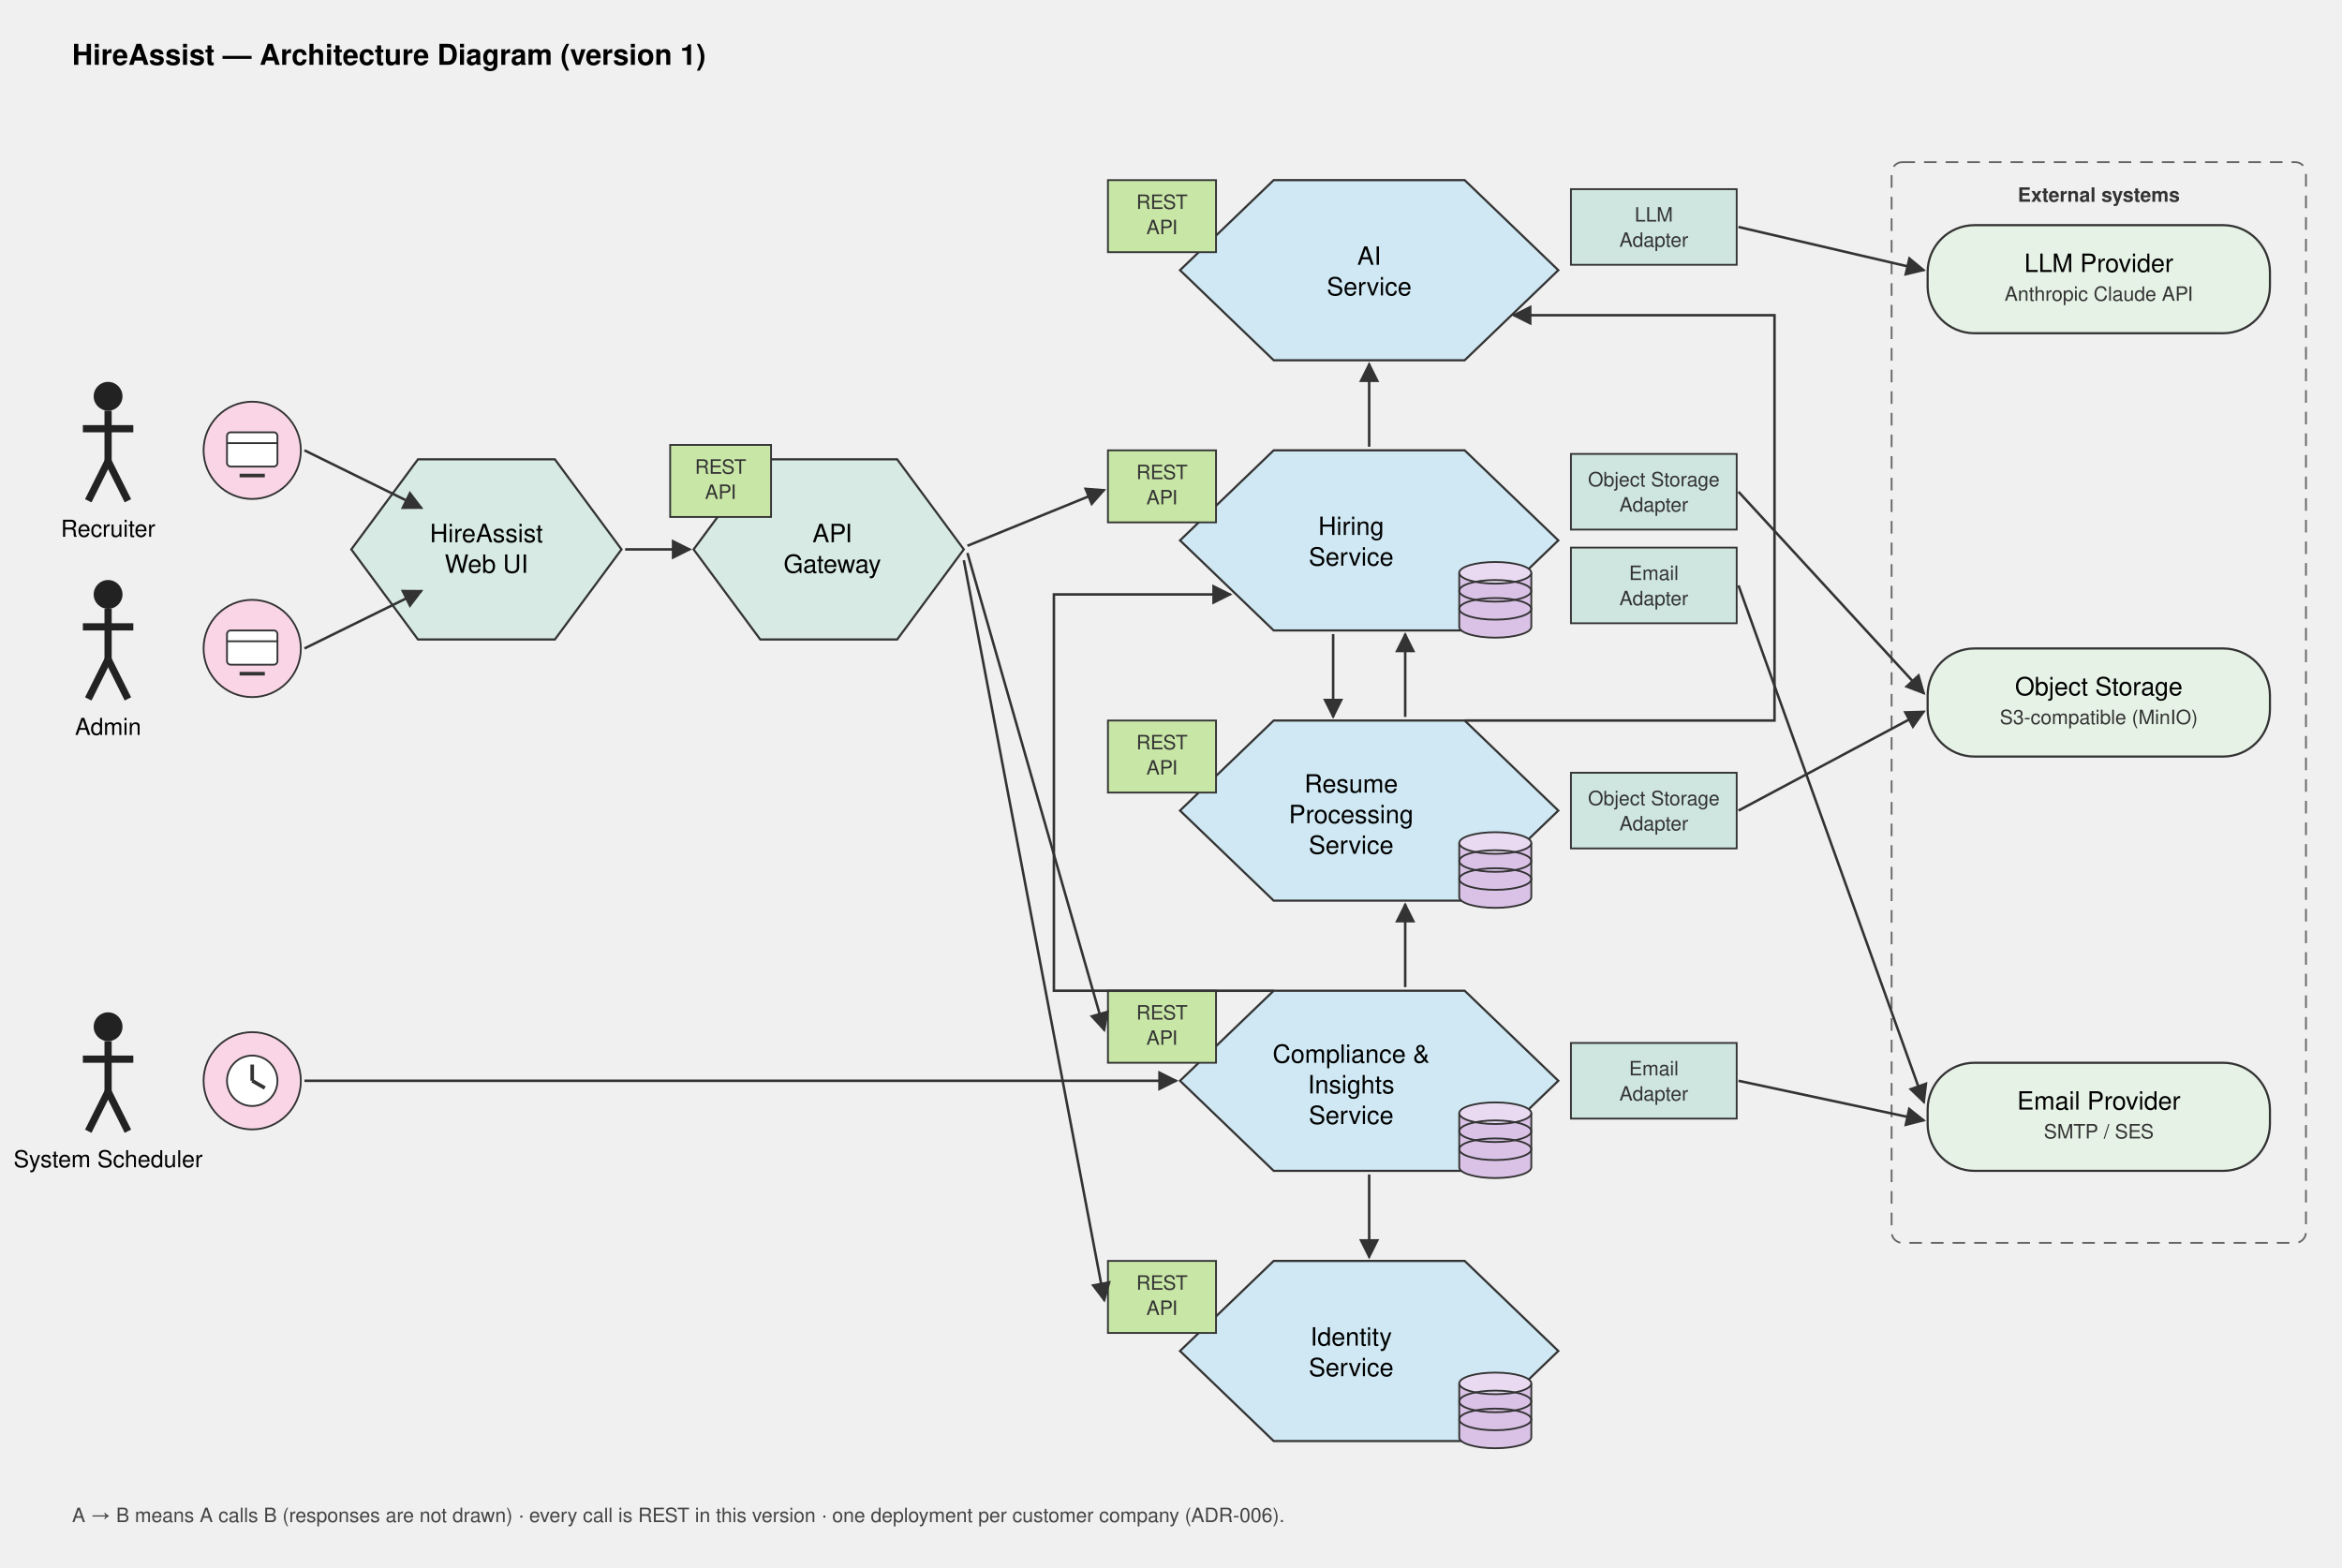
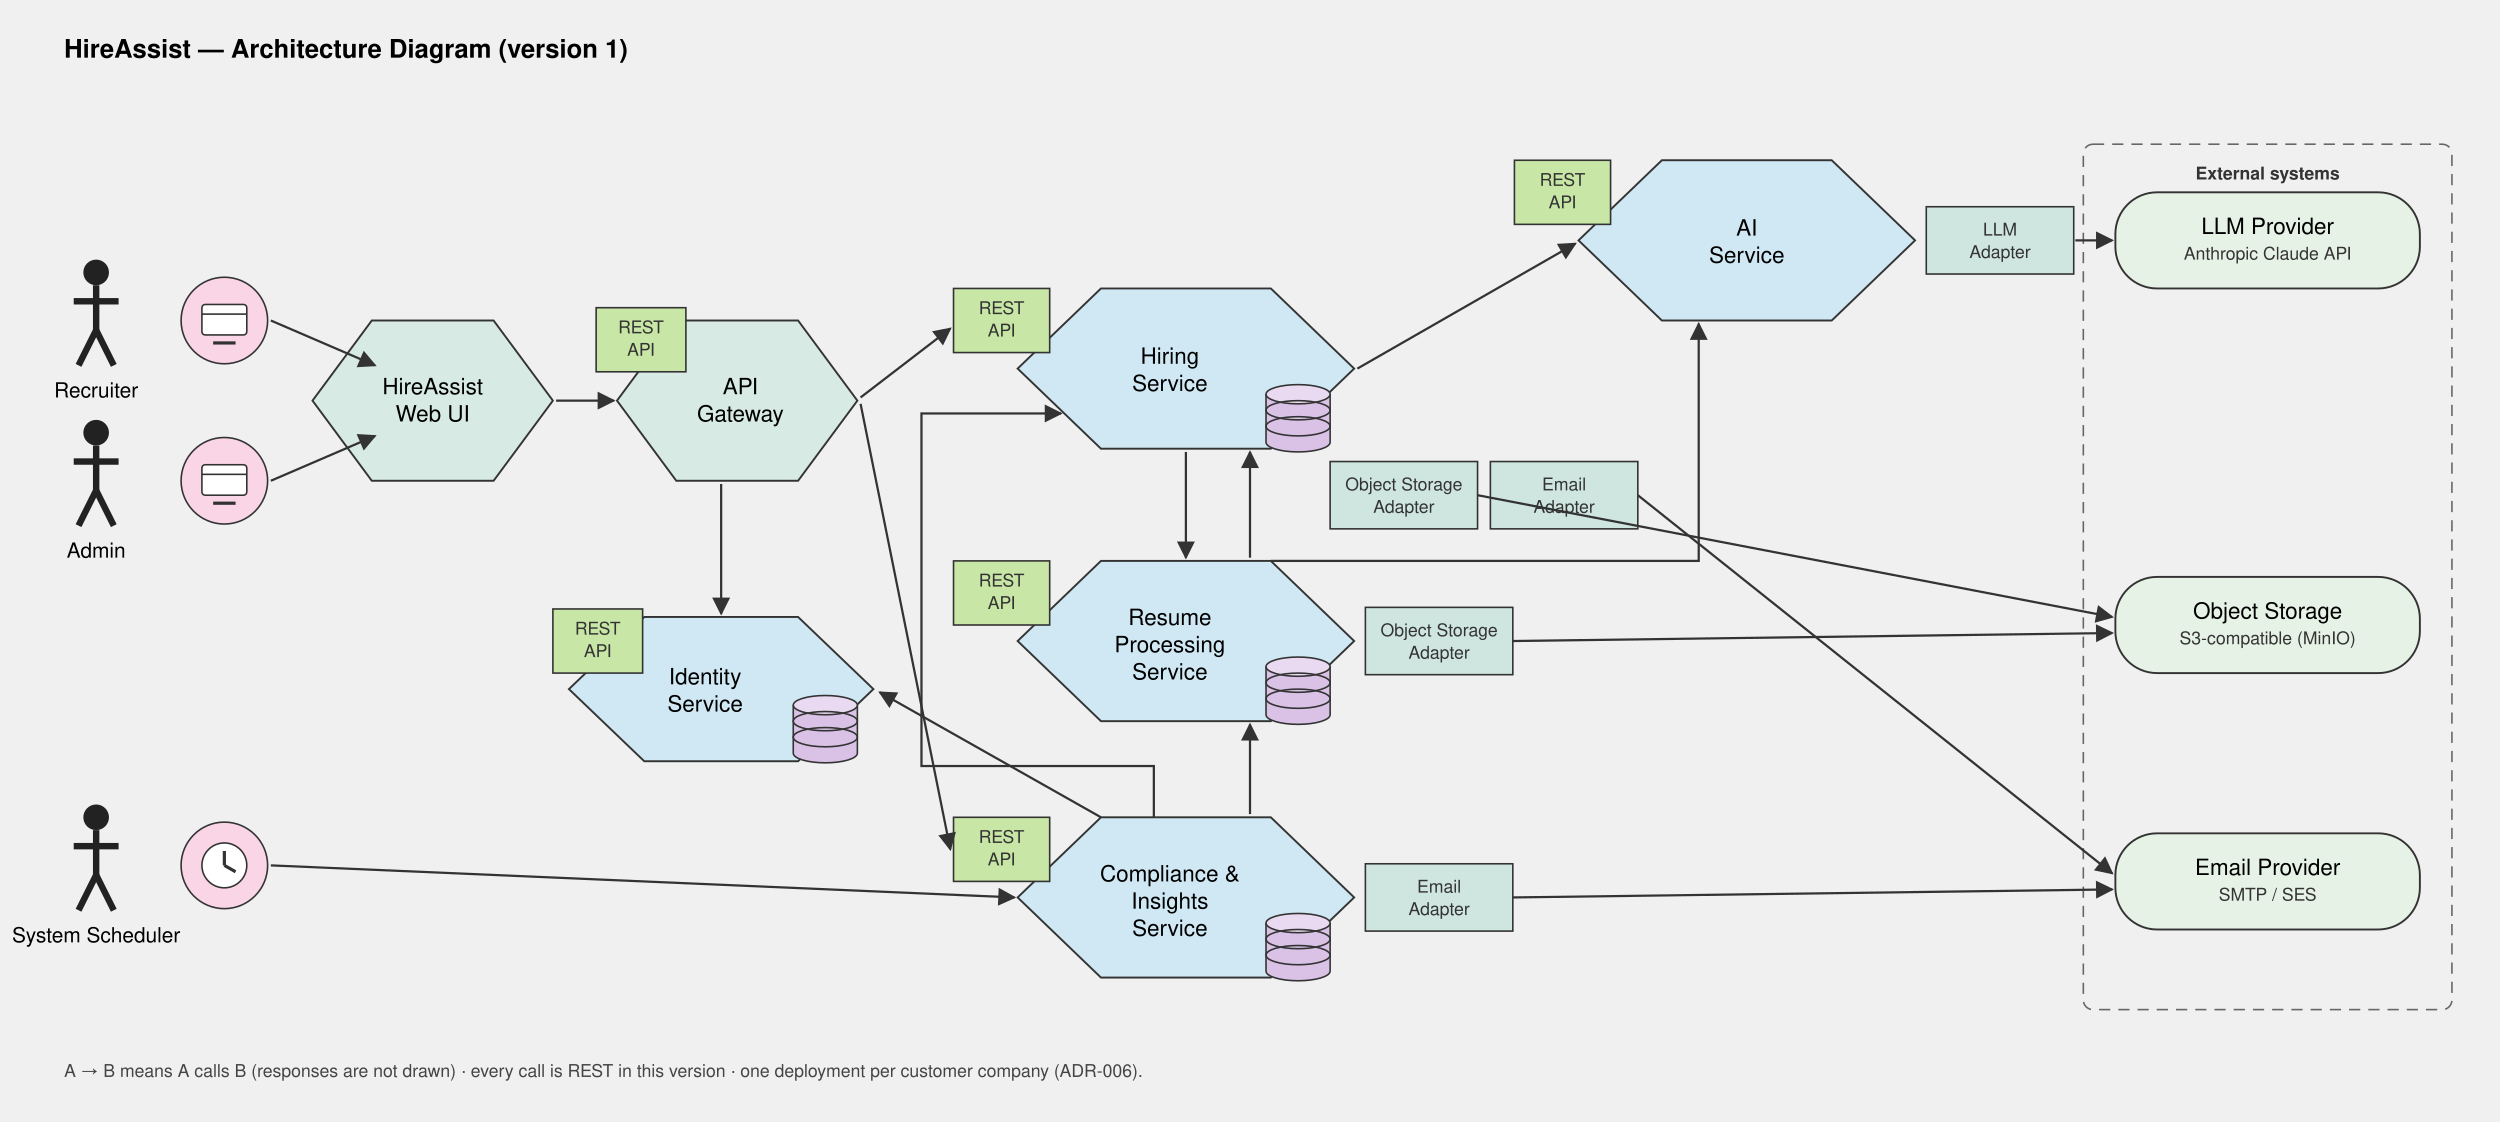
- <svg xmlns="http://www.w3.org/2000/svg" viewBox="0 0 1300 870" width="1300" height="870" font-family="Helvetica, Arial, sans-serif" font-size="13">
+ <svg xmlns="http://www.w3.org/2000/svg" viewBox="0 0 1560 700" width="1560" height="700" font-family="Helvetica, Arial, sans-serif" font-size="13">
  <defs>
    <marker id="arrow" viewBox="0 0 10 10" refX="9" refY="5" markerWidth="8" markerHeight="8" orient="auto-start-reverse">
      <path d="M 0 0 L 10 5 L 0 10 z" fill="#333" />
    </marker>
    <g id="person">
      <circle cx="0" cy="-30" r="8" fill="#222" />
      <line x1="0" y1="-22" x2="0" y2="6" stroke="#222" stroke-width="4" />
      <line x1="-14" y1="-12" x2="14" y2="-12" stroke="#222" stroke-width="4" />
      <line x1="0" y1="6" x2="-11" y2="28" stroke="#222" stroke-width="4" />
      <line x1="0" y1="6" x2="11" y2="28" stroke="#222" stroke-width="4" />
    </g>
    <g id="browser">
      <circle cx="0" cy="0" r="27" fill="#F9D5E5" stroke="#333" />
      <rect x="-14" y="-10" width="28" height="19" rx="2" fill="#FFF" stroke="#333" />
      <line x1="-14" y1="-4" x2="14" y2="-4" stroke="#333" />
      <line x1="-7" y1="14" x2="7" y2="14" stroke="#333" stroke-width="2" />
    </g>
    <g id="clock">
      <circle cx="0" cy="0" r="27" fill="#F9D5E5" stroke="#333" />
      <circle cx="0" cy="0" r="14" fill="#FFF" stroke="#333" />
      <line x1="0" y1="0" x2="0" y2="-9" stroke="#333" stroke-width="2" />
      <line x1="0" y1="0" x2="7" y2="4" stroke="#333" stroke-width="2" />
    </g>
    <g id="db">
      <path d="M -20 0 v 30 a 20 6 0 0 0 40 0 v -30" fill="#D9C2E6" stroke="#333" />
      <ellipse cx="0" cy="0" rx="20" ry="6" fill="#E9DAF2" stroke="#333" />
      <ellipse cx="0" cy="10" rx="20" ry="6" fill="none" stroke="#333" />
      <ellipse cx="0" cy="20" rx="20" ry="6" fill="none" stroke="#333" />
    </g>
  </defs>
  <style>
    .hex { fill: #CFE8F3; stroke: #333; stroke-width: 1.2; }
    .hexEdge { fill: #D7EAE4; stroke: #333; stroke-width: 1.2; }
    .tab { fill: #C8E6A6; stroke: #333; }
    .adapter { fill: #CFE6E0; stroke: #333; }
    .ext { fill: #E6F2E6; stroke: #333; stroke-width: 1.2; }
    .call { fill: none; stroke: #333; stroke-width: 1.4; marker-end: url(#arrow); }
    .name { font-size: 14px; text-anchor: middle; }
    .small { font-size: 11px; text-anchor: middle; fill: #333; }
    .lbl { font-size: 13px; text-anchor: middle; }
  </style>
  <text x="40" y="36" font-size="16" font-weight="bold">HireAssist — Architecture Diagram (version 1)</text>
-   <use href="#person" x="60" y="250" />
-   <text x="60" y="298" class="lbl">Recruiter</text>
-   <use href="#browser" x="140" y="250" />
-   <use href="#person" x="60" y="360" />
-   <text x="60" y="408" class="lbl">Admin</text>
-   <use href="#browser" x="140" y="360" />
-   <use href="#person" x="60" y="600" />
-   <text x="60" y="648" class="lbl">System Scheduler</text>
-   <use href="#clock" x="140" y="600" />
-   <polygon class="hexEdge" points="195,305 232,255 308,255 345,305 308,355 232,355" />
-   <text x="270" y="301" class="name">HireAssist</text>
-   <text x="270" y="318" class="name">Web UI</text>
-   <polygon class="hexEdge" points="385,305 422,255 498,255 535,305 498,355 422,355" />
-   <rect x="372" y="247" width="56" height="40" class="tab" />
-   <text x="400" y="263" class="small">REST</text>
-   <text x="400" y="277" class="small">API</text>
-   <text x="462" y="301" class="name">API</text>
-   <text x="462" y="318" class="name">Gateway</text>
-   <polygon class="hex" points="655,150 707,100 813,100 865,150 813,200 707,200" />
-   <rect x="615" y="100" width="60" height="40" class="tab" />
-   <text x="645" y="116" class="small">REST</text>
-   <text x="645" y="130" class="small">API</text>
-   <text x="760" y="147" class="name">AI</text>
-   <text x="760" y="164" class="name">Service</text>
-   <rect x="872" y="105" width="92" height="42" class="adapter" />
-   <text x="918" y="123" class="small">LLM</text>
-   <text x="918" y="137" class="small">Adapter</text>
-   <polygon class="hex" points="655,300 707,250 813,250 865,300 813,350 707,350" />
-   <rect x="615" y="250" width="60" height="40" class="tab" />
-   <text x="645" y="266" class="small">REST</text>
-   <text x="645" y="280" class="small">API</text>
-   <text x="750" y="297" class="name">Hiring</text>
-   <text x="750" y="314" class="name">Service</text>
-   <use href="#db" x="830" y="318" />
-   <rect x="872" y="252" width="92" height="42" class="adapter" />
-   <text x="918" y="270" class="small">Object Storage</text>
-   <text x="918" y="284" class="small">Adapter</text>
-   <rect x="872" y="304" width="92" height="42" class="adapter" />
-   <text x="918" y="322" class="small">Email</text>
-   <text x="918" y="336" class="small">Adapter</text>
-   <polygon class="hex" points="655,450 707,400 813,400 865,450 813,500 707,500" />
-   <rect x="615" y="400" width="60" height="40" class="tab" />
-   <text x="645" y="416" class="small">REST</text>
-   <text x="645" y="430" class="small">API</text>
-   <text x="750" y="440" class="name">Resume</text>
-   <text x="750" y="457" class="name">Processing</text>
-   <text x="750" y="474" class="name">Service</text>
-   <use href="#db" x="830" y="468" />
-   <rect x="872" y="429" width="92" height="42" class="adapter" />
-   <text x="918" y="447" class="small">Object Storage</text>
-   <text x="918" y="461" class="small">Adapter</text>
-   <polygon class="hex" points="655,600 707,550 813,550 865,600 813,650 707,650" />
-   <rect x="615" y="550" width="60" height="40" class="tab" />
-   <text x="645" y="566" class="small">REST</text>
-   <text x="645" y="580" class="small">API</text>
-   <text x="750" y="590" class="name">Compliance &amp;</text>
-   <text x="750" y="607" class="name">Insights</text>
-   <text x="750" y="624" class="name">Service</text>
-   <use href="#db" x="830" y="618" />
-   <rect x="872" y="579" width="92" height="42" class="adapter" />
-   <text x="918" y="597" class="small">Email</text>
-   <text x="918" y="611" class="small">Adapter</text>
-   <polygon class="hex" points="655,750 707,700 813,700 865,750 813,800 707,800" />
-   <rect x="615" y="700" width="60" height="40" class="tab" />
-   <text x="645" y="716" class="small">REST</text>
-   <text x="645" y="730" class="small">API</text>
-   <text x="750" y="747" class="name">Identity</text>
-   <text x="750" y="764" class="name">Service</text>
-   <use href="#db" x="830" y="768" />
-   <rect x="1050" y="90" width="230" height="600" rx="6" fill="none" stroke="#666" stroke-dasharray="7,5" />
-   <text x="1165" y="112" class="small" font-weight="bold">External systems</text>
-   <rect x="1070" y="125" width="190" height="60" rx="26" class="ext" />
-   <text x="1165" y="151" class="name">LLM Provider</text>
-   <text x="1165" y="167" class="small">Anthropic Claude API</text>
-   <rect x="1070" y="360" width="190" height="60" rx="26" class="ext" />
-   <text x="1165" y="386" class="name">Object Storage</text>
-   <text x="1165" y="402" class="small">S3-compatible (MinIO)</text>
-   <rect x="1070" y="590" width="190" height="60" rx="26" class="ext" />
-   <text x="1165" y="616" class="name">Email Provider</text>
-   <text x="1165" y="632" class="small">SMTP / SES</text>
-   <line class="call" x1="169" y1="250" x2="234" y2="282" />
-   <line class="call" x1="169" y1="360" x2="234" y2="328" />
-   <line class="call" x1="347" y1="305" x2="383" y2="305" />
-   <line class="call" x1="537" y1="303" x2="613" y2="272" />
-   <line class="call" x1="537" y1="307" x2="613" y2="572" />
-   <line class="call" x1="535" y1="311" x2="613" y2="722" />
-   <line class="call" x1="169" y1="600" x2="653" y2="600" />
-   <line class="call" x1="760" y1="248" x2="760" y2="202" />
-   <line class="call" x1="740" y1="352" x2="740" y2="398" />
-   <line class="call" x1="780" y1="398" x2="780" y2="352" />
-   <polyline class="call" points="813,400 985,400 985,175 840,175" />
-   <line class="call" x1="780" y1="548" x2="780" y2="502" />
-   <polyline class="call" points="707,550 585,550 585,330 683,330" />
-   <line class="call" x1="760" y1="652" x2="760" y2="698" />
-   <line class="call" x1="965" y1="126" x2="1068" y2="150" />
-   <line class="call" x1="965" y1="273" x2="1068" y2="385" />
-   <line class="call" x1="965" y1="325" x2="1068" y2="612" />
-   <line class="call" x1="965" y1="450" x2="1068" y2="395" />
-   <line class="call" x1="965" y1="600" x2="1068" y2="622" />
-   <text x="40" y="845" font-size="11" fill="#444">A → B means A calls B (responses are not drawn) · every call is REST in this version · one deployment per customer company (ADR-006).</text>
+   <use href="#person" x="60" y="200" />
+   <text x="60" y="248" class="lbl">Recruiter</text>
+   <use href="#browser" x="140" y="200" />
+   <use href="#person" x="60" y="300" />
+   <text x="60" y="348" class="lbl">Admin</text>
+   <use href="#browser" x="140" y="300" />
+   <use href="#person" x="60" y="540" />
+   <text x="60" y="588" class="lbl">System Scheduler</text>
+   <use href="#clock" x="140" y="540" />
+   <polygon class="hexEdge" points="195,250 232,200 308,200 345,250 308,300 232,300" />
+   <text x="270" y="246" class="name">HireAssist</text>
+   <text x="270" y="263" class="name">Web UI</text>
+   <polygon class="hexEdge" points="385,250 422,200 498,200 535,250 498,300 422,300" />
+   <rect x="372" y="192" width="56" height="40" class="tab" />
+   <text x="400" y="208" class="small">REST</text>
+   <text x="400" y="222" class="small">API</text>
+   <text x="462" y="246" class="name">API</text>
+   <text x="462" y="263" class="name">Gateway</text>
+   <polygon class="hex" points="355,430 402,385 498,385 545,430 498,475 402,475" />
+   <rect x="345" y="380" width="56" height="40" class="tab" />
+   <text x="373" y="396" class="small">REST</text>
+   <text x="373" y="410" class="small">API</text>
+   <text x="440" y="427" class="name">Identity</text>
+   <text x="440" y="444" class="name">Service</text>
+   <use href="#db" x="515" y="440" />
+   <polygon class="hex" points="635,230 687,180 793,180 845,230 793,280 687,280" />
+   <rect x="595" y="180" width="60" height="40" class="tab" />
+   <text x="625" y="196" class="small">REST</text>
+   <text x="625" y="210" class="small">API</text>
+   <text x="730" y="227" class="name">Hiring</text>
+   <text x="730" y="244" class="name">Service</text>
+   <use href="#db" x="810" y="246" />
+   <rect x="830" y="288" width="92" height="42" class="adapter" />
+   <text x="876" y="306" class="small">Object Storage</text>
+   <text x="876" y="320" class="small">Adapter</text>
+   <rect x="930" y="288" width="92" height="42" class="adapter" />
+   <text x="976" y="306" class="small">Email</text>
+   <text x="976" y="320" class="small">Adapter</text>
+   <polygon class="hex" points="635,400 687,350 793,350 845,400 793,450 687,450" />
+   <rect x="595" y="350" width="60" height="40" class="tab" />
+   <text x="625" y="366" class="small">REST</text>
+   <text x="625" y="380" class="small">API</text>
+   <text x="730" y="390" class="name">Resume</text>
+   <text x="730" y="407" class="name">Processing</text>
+   <text x="730" y="424" class="name">Service</text>
+   <use href="#db" x="810" y="416" />
+   <rect x="852" y="379" width="92" height="42" class="adapter" />
+   <text x="898" y="397" class="small">Object Storage</text>
+   <text x="898" y="411" class="small">Adapter</text>
+   <polygon class="hex" points="635,560 687,510 793,510 845,560 793,610 687,610" />
+   <rect x="595" y="510" width="60" height="40" class="tab" />
+   <text x="625" y="526" class="small">REST</text>
+   <text x="625" y="540" class="small">API</text>
+   <text x="730" y="550" class="name">Compliance &amp;</text>
+   <text x="730" y="567" class="name">Insights</text>
+   <text x="730" y="584" class="name">Service</text>
+   <use href="#db" x="810" y="576" />
+   <rect x="852" y="539" width="92" height="42" class="adapter" />
+   <text x="898" y="557" class="small">Email</text>
+   <text x="898" y="571" class="small">Adapter</text>
+   <polygon class="hex" points="985,150 1037,100 1143,100 1195,150 1143,200 1037,200" />
+   <rect x="945" y="100" width="60" height="40" class="tab" />
+   <text x="975" y="116" class="small">REST</text>
+   <text x="975" y="130" class="small">API</text>
+   <text x="1090" y="147" class="name">AI</text>
+   <text x="1090" y="164" class="name">Service</text>
+   <rect x="1202" y="129" width="92" height="42" class="adapter" />
+   <text x="1248" y="147" class="small">LLM</text>
+   <text x="1248" y="161" class="small">Adapter</text>
+   <rect x="1300" y="90" width="230" height="540" rx="6" fill="none" stroke="#666" stroke-dasharray="7,5" />
+   <text x="1415" y="112" class="small" font-weight="bold">External systems</text>
+   <rect x="1320" y="120" width="190" height="60" rx="26" class="ext" />
+   <text x="1415" y="146" class="name">LLM Provider</text>
+   <text x="1415" y="162" class="small">Anthropic Claude API</text>
+   <rect x="1320" y="360" width="190" height="60" rx="26" class="ext" />
+   <text x="1415" y="386" class="name">Object Storage</text>
+   <text x="1415" y="402" class="small">S3-compatible (MinIO)</text>
+   <rect x="1320" y="520" width="190" height="60" rx="26" class="ext" />
+   <text x="1415" y="546" class="name">Email Provider</text>
+   <text x="1415" y="562" class="small">SMTP / SES</text>
+   <line class="call" x1="169" y1="200" x2="234" y2="228" />
+   <line class="call" x1="169" y1="300" x2="234" y2="272" />
+   <line class="call" x1="347" y1="250" x2="383" y2="250" />
+   <line class="call" x1="537" y1="248" x2="593" y2="205" />
+   <line class="call" x1="537" y1="252" x2="593" y2="530" />
+   <line class="call" x1="450" y1="302" x2="450" y2="383" />
+   <line class="call" x1="169" y1="540" x2="633" y2="560" />
+   <line class="call" x1="740" y1="282" x2="740" y2="348" />
+   <line class="call" x1="780" y1="348" x2="780" y2="282" />
+   <line class="call" x1="780" y1="508" x2="780" y2="452" />
+   <polyline class="call" points="720,510 720,478 575,478 575,258 662,258" />
+   <line class="call" x1="687" y1="510" x2="549" y2="432" />
+   <line class="call" x1="847" y1="230" x2="983" y2="152" />
+   <polyline class="call" points="793,350 1060,350 1060,202" />
+   <line class="call" x1="1295" y1="150" x2="1318" y2="150" />
+   <line class="call" x1="922" y1="309" x2="1318" y2="385" />
+   <line class="call" x1="1022" y1="309" x2="1318" y2="545" />
+   <line class="call" x1="944" y1="400" x2="1318" y2="395" />
+   <line class="call" x1="944" y1="560" x2="1318" y2="555" />
+   <text x="40" y="672" font-size="11" fill="#444">A → B means A calls B (responses are not drawn) · every call is REST in this version · one deployment per customer company (ADR-006).</text>
</svg>
